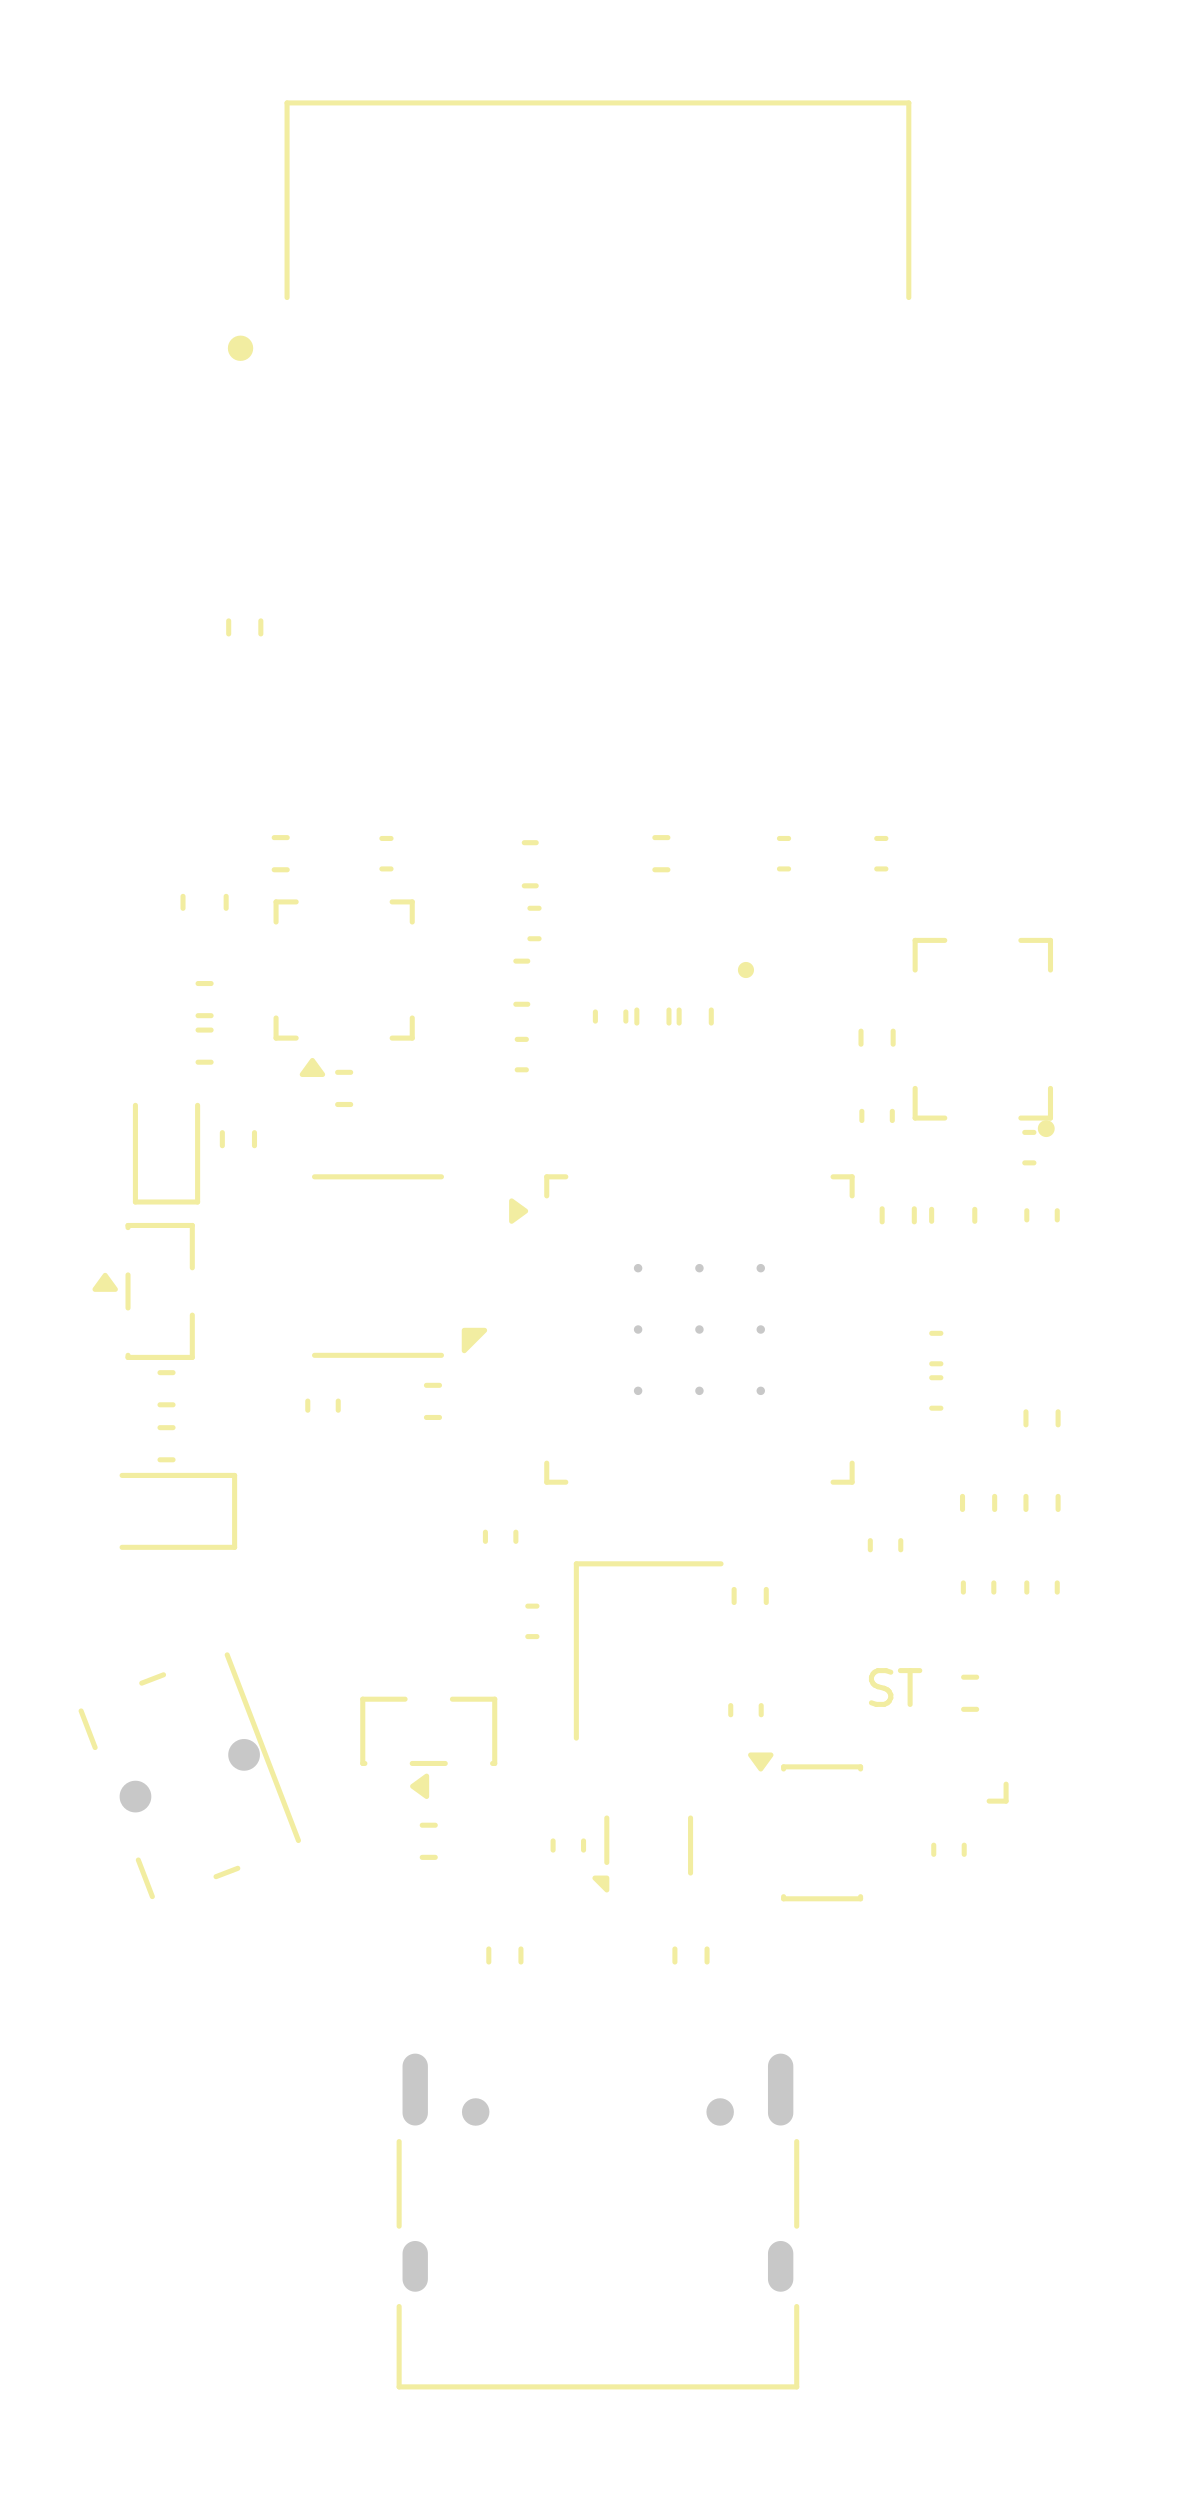
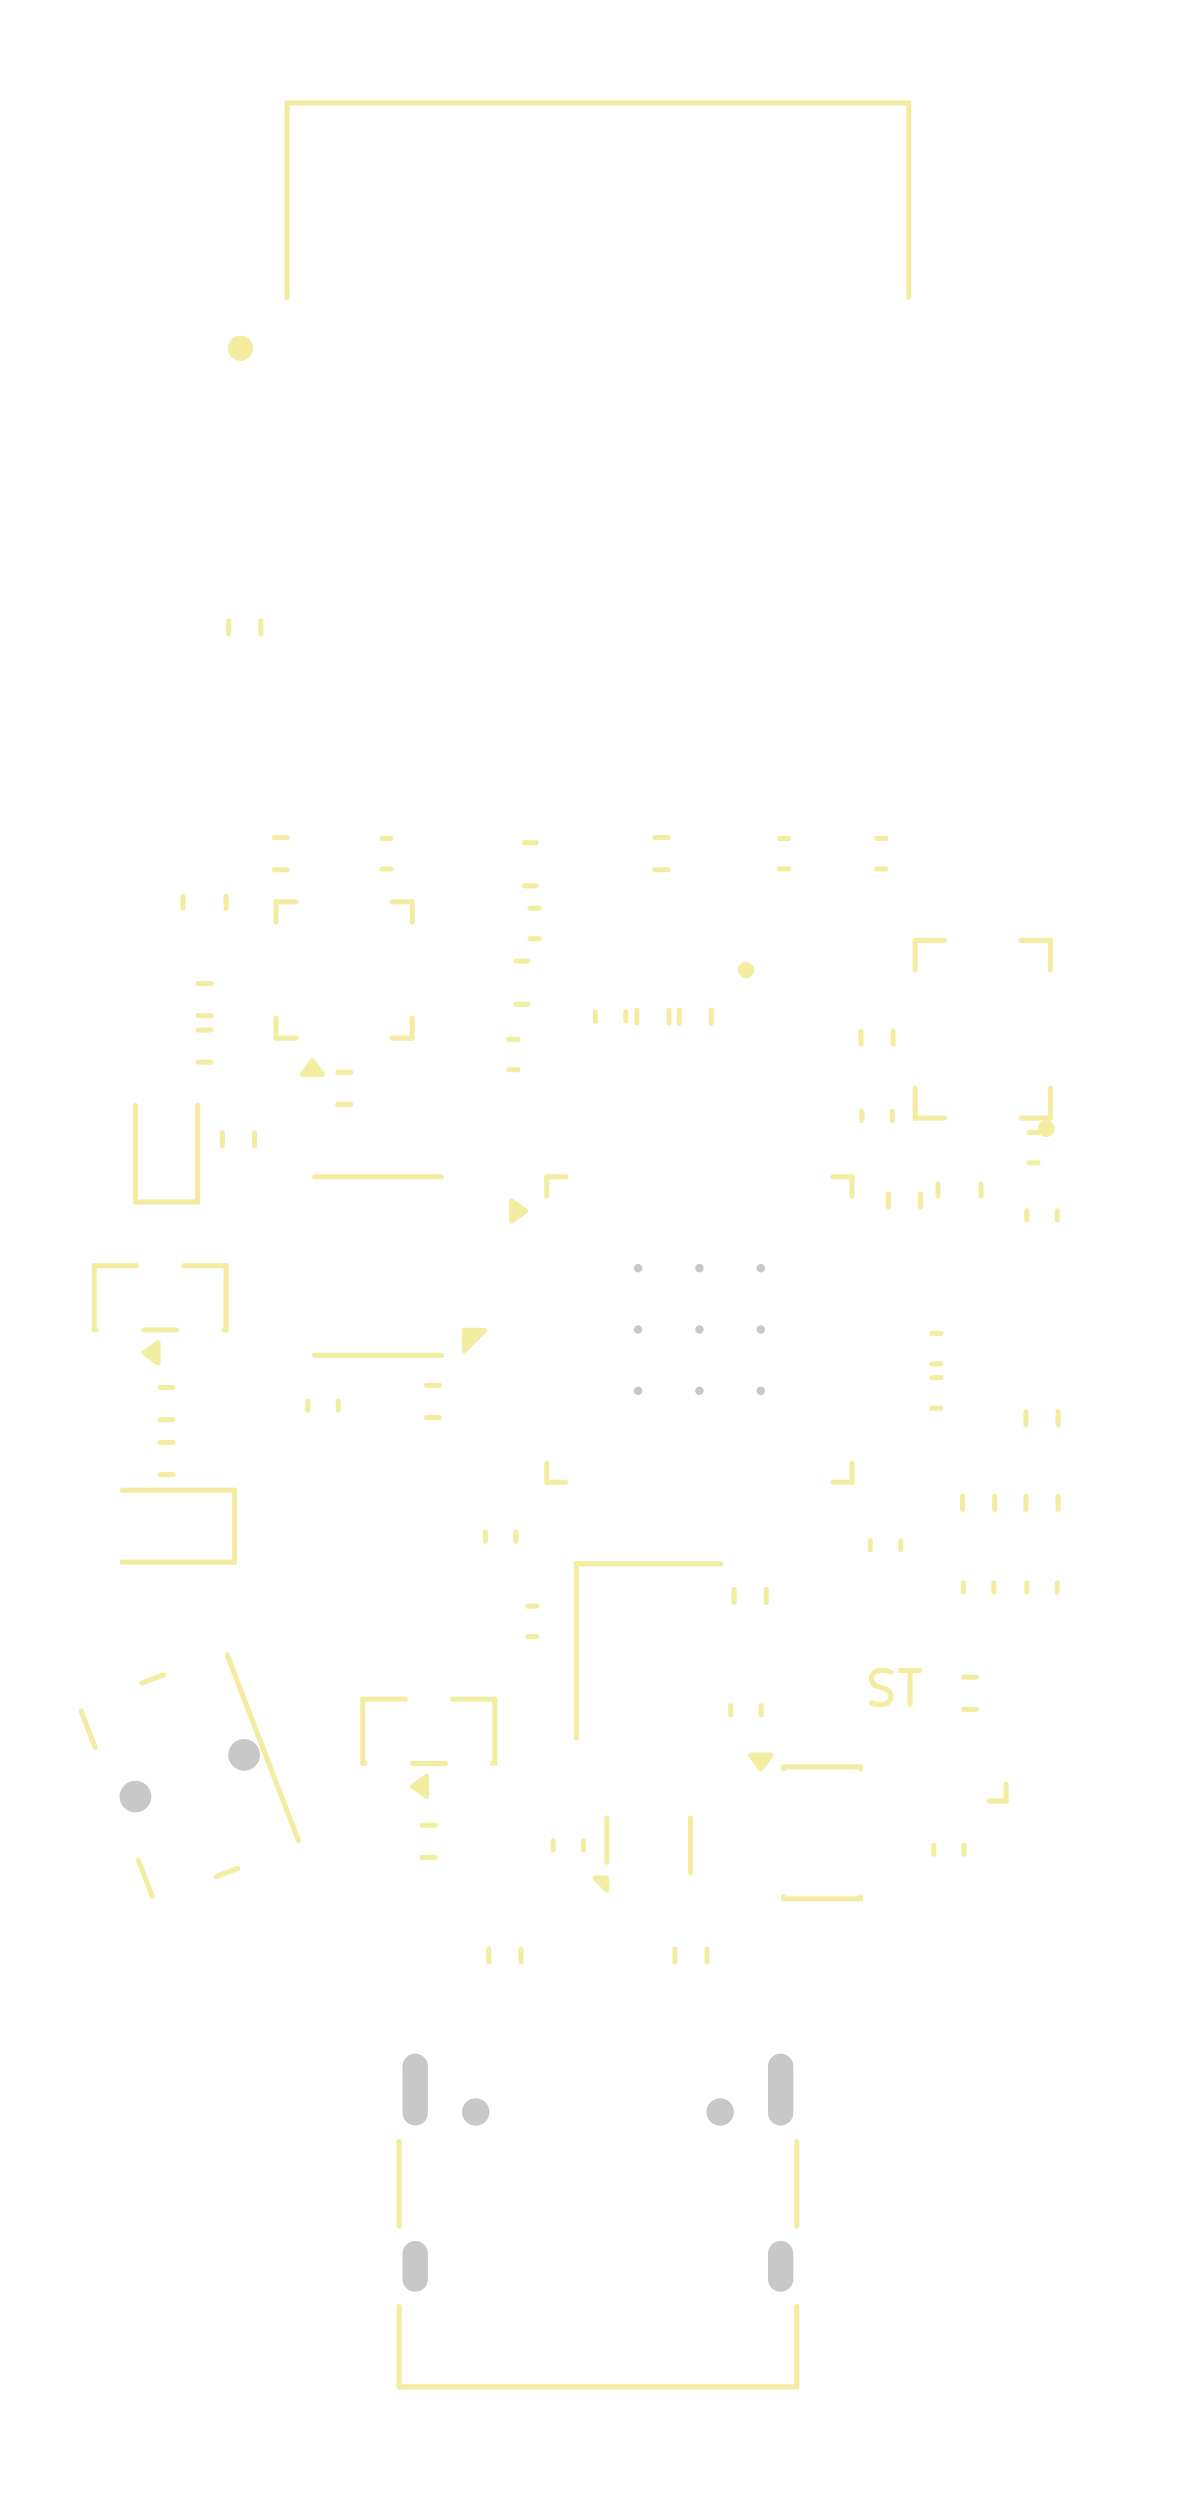
<svg xmlns="http://www.w3.org/2000/svg" version="1.1" width="28.273mm" height="59.108mm" viewBox="85.863 80.866 28.273 59.108">
  <g style="fill:#c8c8c8; fill-opacity:1;stroke:#c8c8c8; stroke-opacity:1; stroke-linecap:round; stroke-linejoin:round;" transform="translate(0 0) scale(1 1)">
</g>
  <g style="fill:none; stroke:#F2EDA1; stroke-width:0.12; stroke-opacity:1; stroke-linecap:round; stroke-linejoin:round;">
    <text x="107" y="121.2" textLength="1.571" font-size="1.067" lengthAdjust="spacingAndGlyphs" text-anchor="middle" opacity="0" stroke-opacity="0">ST</text>
    <g class="stroked-text">
      <path d="M106.467 121.126 L106.581 121.164 " />
      <path d="M106.581 121.164 L106.771 121.164 " />
      <path d="M106.771 121.164 L106.848 121.126 " />
      <path d="M106.848 121.126 L106.886 121.088 " />
      <path d="M106.886 121.088 L106.924 121.011 " />
      <path d="M106.924 121.011 L106.924 120.935 " />
      <path d="M106.924 120.935 L106.886 120.859 " />
      <path d="M106.886 120.859 L106.848 120.821 " />
      <path d="M106.848 120.821 L106.771 120.783 " />
      <path d="M106.771 120.783 L106.619 120.745 " />
      <path d="M106.619 120.745 L106.543 120.707 " />
      <path d="M106.543 120.707 L106.505 120.669 " />
      <path d="M106.505 120.669 L106.467 120.592 " />
      <path d="M106.467 120.592 L106.467 120.516 " />
      <path d="M106.467 120.516 L106.505 120.44 " />
      <path d="M106.505 120.44 L106.543 120.402 " />
      <path d="M106.543 120.402 L106.619 120.364 " />
      <path d="M106.619 120.364 L106.809 120.364 " />
      <path d="M106.809 120.364 L106.924 120.402 " />
      <path d="M107.152 120.364 L107.609 120.364 " />
      <path d="M107.381 121.164 L107.381 120.364 " />
    </g>
    <path d="M98.392 102.34 L98.608 102.34 " />
    <path d="M98.392 103.06 L98.608 103.06 " />
-     <path d="M110.092 107.64 L110.308 107.64 " />
-     <path d="M110.092 108.36 L110.308 108.36 " />
+     <path d="M110.192 107.64 L110.408 107.64 " />
+     <path d="M110.192 108.36 L110.408 108.36 " />
    <path d="M107.892 113.44 L108.108 113.44 " />
    <path d="M107.892 114.16 L108.108 114.16 " />
    <path d="M93.846 106.22 L94.154 106.22 " />
    <path d="M93.846 106.98 L94.154 106.98 " />
    <path d="M91.27 95.854 L91.27 95.546 " />
    <path d="M92.03 95.854 L92.03 95.546 " />
    <path d="M91.12 107.954 L91.12 107.646 " />
    <path d="M91.88 107.954 L91.88 107.646 " />
    <path d="M90.854 105.22 L90.546 105.22 " />
    <path d="M90.854 105.98 L90.546 105.98 " />
    <path d="M100.92 104.746 L100.92 105.054 " />
    <path d="M101.68 104.746 L101.68 105.054 " />
    <path d="M104.39 122.64 L106.21 122.64 " />
    <path d="M104.39 122.69 L104.39 122.64 " />
    <path d="M104.39 125.76 L104.39 125.71 " />
    <path d="M106.21 122.64 L106.21 122.69 " />
    <path d="M106.21 125.71 L106.21 125.76 " />
    <path d="M106.21 125.76 L104.39 125.76 " />
    <path style="fill:#F2EDA1; fill-opacity:1; stroke:#F2EDA1; stroke-width:0.12; stroke-opacity:1; stroke-linecap:round; stroke-linejoin:round;fill-rule:evenodd;" d="M 103.85,122.69 103.61,122.36 104.09,122.36 Z" />
  </g>
  <g style="fill:none; stroke:#F2EDA1; stroke-width:0.12; stroke-opacity:1; stroke-linecap:round; stroke-linejoin:round;">
    <path d="M90.854 104.12 L90.546 104.12 " />
    <path d="M90.854 104.88 L90.546 104.88 " />
    <path d="M98.059 103.59 L98.341 103.59 " />
    <path d="M98.059 104.61 L98.341 104.61 " />
    <path d="M108.954 120.52 L108.646 120.52 " />
    <path d="M108.954 121.28 L108.646 121.28 " />
    <path d="M101.92 104.746 L101.92 105.054 " />
    <path d="M102.68 104.746 L102.68 105.054 " />
    <path d="M108.64 118.292 L108.64 118.508 " />
    <path d="M109.36 118.292 L109.36 118.508 " />
    <path d="M98.558 118.84 L98.342 118.84 " />
    <path d="M98.558 119.56 L98.342 119.56 " />
    <path d="M101.346 100.67 L101.654 100.67 " />
    <path d="M101.346 101.43 L101.654 101.43 " />
-     <path d="M89.646 113.32 L89.954 113.32 " />
-     <path d="M89.646 114.08 L89.954 114.08 " />
+     <path d="M89.646 113.67 L89.954 113.67 " />
+     <path d="M89.646 114.43 L89.954 114.43 " />
    <path d="M98.259 100.79 L98.541 100.79 " />
    <path d="M98.259 101.81 L98.541 101.81 " />
  </g>
  <g style="fill:#F2EDA1; fill-opacity:1; stroke:none;">
    <circle cx="103.5" cy="103.8" r="0.191" />
  </g>
  <g style="fill:none; stroke:#F2EDA1; stroke-width:0.12; stroke-opacity:1; stroke-linecap:round; stroke-linejoin:round;">
    <path d="M95.3 131.5 L95.3 133.5 " />
    <path d="M95.3 135.4 L95.3 137.3 " />
    <path d="M95.3 137.3 L104.7 137.3 " />
    <path d="M104.7 131.5 L104.7 133.5 " />
    <path d="M104.7 135.4 L104.7 137.3 " />
    <path d="M103.22 118.446 L103.22 118.754 " />
    <path d="M103.98 118.446 L103.98 118.754 " />
    <path d="M110.14 118.292 L110.14 118.508 " />
    <path d="M110.86 118.292 L110.86 118.508 " />
    <path d="M92.39 102.19 L92.865 102.19 " />
    <path d="M92.39 102.665 L92.39 102.19 " />
    <path d="M92.39 105.41 L92.39 104.935 " />
    <path d="M92.865 105.41 L92.39 105.41 " />
    <path d="M95.135 102.19 L95.61 102.19 " />
    <path d="M95.61 102.19 L95.61 102.665 " />
    <path d="M95.61 104.935 L95.61 105.41 " />
    <path d="M95.61 105.41 L95.135 105.41 " />
    <path style="fill:#F2EDA1; fill-opacity:1; stroke:#F2EDA1; stroke-width:0.12; stroke-opacity:1; stroke-linecap:round; stroke-linejoin:round;fill-rule:evenodd;" d="M 93.49,106.27 93.01,106.27 93.25,105.94 Z" />
  </g>
  <g style="fill:none; stroke:#F2EDA1; stroke-width:0.12; stroke-opacity:1; stroke-linecap:round; stroke-linejoin:round;">
    <path d="M92.65 83.3 L92.65 87.9 " />
    <path d="M92.65 83.3 L107.35 83.3 " />
    <path d="M107.35 83.3 L107.35 87.9 " />
  </g>
  <g style="fill:#F2EDA1; fill-opacity:1; stroke:none;">
    <circle cx="91.55" cy="89.1" r="0.3" />
  </g>
  <g style="fill:none; stroke:#F2EDA1; stroke-width:0.12; stroke-opacity:1; stroke-linecap:round; stroke-linejoin:round;">
    <path d="M100.21 123.85 L100.21 124.9 " />
    <path d="M102.19 123.85 L102.19 125.15 " />
    <path style="fill:#F2EDA1; fill-opacity:1; stroke:#F2EDA1; stroke-width:0.12; stroke-opacity:1; stroke-linecap:round; stroke-linejoin:round;fill-rule:evenodd;" d="M 100.21,125.55 99.93,125.27 100.21,125.27 Z" />
  </g>
  <g style="fill:none; stroke:#F2EDA1; stroke-width:0.12; stroke-opacity:1; stroke-linecap:round; stroke-linejoin:round;">
    <path d="M107.94 124.492 L107.94 124.708 " />
    <path d="M108.66 124.492 L108.66 124.708 " />
    <path d="M110.12 116.246 L110.12 116.554 " />
    <path d="M110.88 116.246 L110.88 116.554 " />
    <path d="M107.892 112.39 L108.108 112.39 " />
    <path d="M107.892 113.11 L108.108 113.11 " />
    <path d="M97.34 117.092 L97.34 117.308 " />
    <path d="M98.06 117.092 L98.06 117.308 " />
    <path d="M90.19 102.341 L90.19 102.059 " />
    <path d="M91.21 102.341 L91.21 102.059 " />
    <path d="M101.82 127.254 L101.82 126.946 " />
    <path d="M102.58 127.254 L102.58 126.946 " />
    <path d="M109.65 123.45 L109.25 123.45 " />
    <path d="M109.65 123.45 L109.65 123.05 " />
    <path d="M89.065 107 L89.065 109.285 " />
    <path d="M89.065 109.285 L90.535 109.285 " />
    <path d="M90.535 109.285 L90.535 107 " />
    <path d="M98.94 124.392 L98.94 124.608 " />
    <path d="M99.66 124.392 L99.66 124.608 " />
-     <path d="M107.89 109.741 L107.89 109.459 " />
-     <path d="M108.91 109.741 L108.91 109.459 " />
+     <path d="M108.04 109.141 L108.04 108.859 " />
+     <path d="M109.06 109.141 L109.06 108.859 " />
    <path d="M94.892 100.69 L95.108 100.69 " />
    <path d="M94.892 101.41 L95.108 101.41 " />
    <path d="M99.94 105.008 L99.94 104.792 " />
    <path d="M100.66 105.008 L100.66 104.792 " />
    <path d="M97.42 127.254 L97.42 126.946 " />
    <path d="M98.18 127.254 L98.18 126.946 " />
    <path d="M96.3 108.69 L93.3 108.69 " />
    <path d="M96.3 112.91 L93.3 112.91 " />
    <path style="fill:#F2EDA1; fill-opacity:1; stroke:#F2EDA1; stroke-width:0.12; stroke-opacity:1; stroke-linecap:round; stroke-linejoin:round;fill-rule:evenodd;" d="M 96.84,112.8 96.84,112.32 97.32,112.32 Z" />
  </g>
  <g style="fill:none; stroke:#F2EDA1; stroke-width:0.12; stroke-opacity:1; stroke-linecap:round; stroke-linejoin:round;">
    <path d="M98.79 108.69 L99.24 108.69 " />
    <path d="M98.79 109.14 L98.79 108.69 " />
    <path d="M98.79 115.91 L98.79 115.46 " />
    <path d="M99.24 115.91 L98.79 115.91 " />
    <path d="M105.56 108.69 L106.01 108.69 " />
    <path d="M106.01 108.69 L106.01 109.14 " />
    <path d="M106.01 115.46 L106.01 115.91 " />
    <path d="M106.01 115.91 L105.56 115.91 " />
    <path style="fill:#F2EDA1; fill-opacity:1; stroke:#F2EDA1; stroke-width:0.12; stroke-opacity:1; stroke-linecap:round; stroke-linejoin:round;fill-rule:evenodd;" d="M 98.29,109.5 97.96,109.74 97.96,109.26 Z" />
  </g>
  <g style="fill:none; stroke:#F2EDA1; stroke-width:0.12; stroke-opacity:1; stroke-linecap:round; stroke-linejoin:round;">
-     <path d="M89.954 114.62 L89.646 114.62 " />
-     <path d="M89.954 115.38 L89.646 115.38 " />
+     <path d="M89.954 114.97 L89.646 114.97 " />
+     <path d="M89.954 115.73 L89.646 115.73 " />
    <path d="M106.44 117.292 L106.44 117.508 " />
    <path d="M107.16 117.292 L107.16 117.508 " />
    <path d="M99.49 117.84 L99.49 121.96 " />
    <path d="M102.91 117.84 L99.49 117.84 " />
    <path d="M106.24 107.142 L106.24 107.358 " />
    <path d="M106.96 107.142 L106.96 107.358 " />
-     <path d="M106.72 109.446 L106.72 109.754 " />
-     <path d="M107.48 109.446 L107.48 109.754 " />
-     <path d="M88.89 109.84 L90.41 109.84 " />
-     <path d="M88.89 109.89 L88.89 109.84 " />
-     <path d="M88.89 111.79 L88.89 111.01 " />
-     <path d="M88.89 112.96 L88.89 112.91 " />
-     <path d="M90.41 109.84 L90.41 110.84 " />
-     <path d="M90.41 111.96 L90.41 112.96 " />
-     <path d="M90.41 112.96 L88.89 112.96 " />
-     <path style="fill:#F2EDA1; fill-opacity:1; stroke:#F2EDA1; stroke-width:0.12; stroke-opacity:1; stroke-linecap:round; stroke-linejoin:round;fill-rule:evenodd;" d="M 88.59,111.35 88.11,111.35 88.35,111.02 Z" />
+     <path d="M106.87 109.096 L106.87 109.404 " />
+     <path d="M107.63 109.096 L107.63 109.404 " />
+     <path d="M88.09 110.79 L89.09 110.79 " />
+     <path d="M88.09 112.31 L88.09 110.79 " />
+     <path d="M88.14 112.31 L88.09 112.31 " />
+     <path d="M90.04 112.31 L89.26 112.31 " />
+     <path d="M90.21 110.79 L91.21 110.79 " />
+     <path d="M91.21 110.79 L91.21 112.31 " />
+     <path d="M91.21 112.31 L91.16 112.31 " />
+     <path style="fill:#F2EDA1; fill-opacity:1; stroke:#F2EDA1; stroke-width:0.12; stroke-opacity:1; stroke-linecap:round; stroke-linejoin:round;fill-rule:evenodd;" d="M 89.6,113.09 89.27,112.85 89.6,112.61 Z" />
  </g>
  <g style="fill:none; stroke:#F2EDA1; stroke-width:0.12; stroke-opacity:1; stroke-linecap:round; stroke-linejoin:round;">
    <path d="M92.654 100.67 L92.346 100.67 " />
    <path d="M92.654 101.43 L92.346 101.43 " />
    <path d="M103.14 121.192 L103.14 121.408 " />
    <path d="M103.86 121.192 L103.86 121.408 " />
    <path d="M104.508 100.69 L104.292 100.69 " />
    <path d="M104.508 101.41 L104.292 101.41 " />
    <path d="M106.808 100.69 L106.592 100.69 " />
    <path d="M106.808 101.41 L106.592 101.41 " />
-     <path d="M98.308 105.44 L98.092 105.44 " />
-     <path d="M98.308 106.16 L98.092 106.16 " />
+     <path d="M98.108 105.44 L97.892 105.44 " />
+     <path d="M98.108 106.16 L97.892 106.16 " />
    <path d="M95.846 124.02 L96.154 124.02 " />
    <path d="M95.846 124.78 L96.154 124.78 " />
    <path d="M96.254 113.62 L95.946 113.62 " />
    <path d="M96.254 114.38 L95.946 114.38 " />
    <path d="M94.44 121.04 L95.44 121.04 " />
    <path d="M94.44 122.56 L94.44 121.04 " />
    <path d="M94.49 122.56 L94.44 122.56 " />
    <path d="M96.39 122.56 L95.61 122.56 " />
    <path d="M96.56 121.04 L97.56 121.04 " />
    <path d="M97.56 121.04 L97.56 122.56 " />
    <path d="M97.56 122.56 L97.51 122.56 " />
    <path style="fill:#F2EDA1; fill-opacity:1; stroke:#F2EDA1; stroke-width:0.12; stroke-opacity:1; stroke-linecap:round; stroke-linejoin:round;fill-rule:evenodd;" d="M 95.95,123.34 95.62,123.1 95.95,122.86 Z" />
  </g>
  <g style="fill:none; stroke:#F2EDA1; stroke-width:0.12; stroke-opacity:1; stroke-linecap:round; stroke-linejoin:round;">
    <path d="M87.781 121.319 L88.112 122.183 " />
    <path d="M89.134 124.843 L89.465 125.707 " />
    <path d="M89.729 120.464 L89.215 120.661 " />
    <path d="M91.235 119.993 L92.919 124.381 " />
    <path d="M91.485 125.039 L90.971 125.236 " />
    <path d="M108.62 116.246 L108.62 116.554 " />
    <path d="M109.38 116.246 L109.38 116.554 " />
    <path d="M93.14 113.992 L93.14 114.208 " />
    <path d="M93.86 113.992 L93.86 114.208 " />
    <path d="M110.12 114.246 L110.12 114.554 " />
    <path d="M110.88 114.246 L110.88 114.554 " />
-     <path d="M91.41 115.75 L88.75 115.75 " />
-     <path d="M91.41 117.45 L88.75 117.45 " />
-     <path d="M91.41 117.45 L91.41 115.75 " />
+     <path d="M91.41 116.1 L88.75 116.1 " />
+     <path d="M91.41 117.8 L88.75 117.8 " />
+     <path d="M91.41 117.8 L91.41 116.1 " />
    <path d="M110.14 109.492 L110.14 109.708 " />
    <path d="M110.86 109.492 L110.86 109.708 " />
    <path d="M106.22 105.246 L106.22 105.554 " />
    <path d="M106.98 105.246 L106.98 105.554 " />
    <path d="M107.5 103.1 L107.5 103.8 " />
    <path d="M107.5 103.1 L108.2 103.1 " />
    <path d="M107.5 107.3 L107.5 106.6 " />
    <path d="M107.5 107.3 L108.2 107.3 " />
    <path d="M110.7 103.1 L110 103.1 " />
    <path d="M110.7 103.1 L110.7 103.8 " />
    <path d="M110.7 107.3 L110 107.3 " />
    <path d="M110.7 107.3 L110.7 106.6 " />
  </g>
  <g style="fill:#F2EDA1; fill-opacity:1; stroke:none;">
    <circle cx="110.6" cy="107.55" r="0.2" />
  </g>
  <g style="fill:#c8c8c8; fill-opacity:1; stroke:none;">
    <circle cx="97.11" cy="130.8" r="0.325" />
  </g>
  <g style="fill:#c8c8c8; fill-opacity:1; stroke:none;">
    <circle cx="102.89" cy="130.8" r="0.325" />
  </g>
  <g style="fill:none; stroke:#c8c8c8; stroke-width:0.6; stroke-opacity:1; stroke-linecap:round; stroke-linejoin:round;">
    <path d="M95.68 129.72 L95.68 130.82 " />
    <path d="M95.68 134.15 L95.68 134.75 " />
    <path d="M104.32 129.72 L104.32 130.82 " />
    <path d="M104.32 134.15 L104.32 134.75 " />
  </g>
  <g style="fill:#c8c8c8; fill-opacity:1; stroke:none;">
    <circle cx="100.95" cy="110.85" r="0.1" />
  </g>
  <g style="fill:#c8c8c8; fill-opacity:1; stroke:none;">
    <circle cx="100.95" cy="112.3" r="0.1" />
  </g>
  <g style="fill:#c8c8c8; fill-opacity:1; stroke:none;">
    <circle cx="100.95" cy="113.75" r="0.1" />
  </g>
  <g style="fill:#c8c8c8; fill-opacity:1; stroke:none;">
    <circle cx="102.4" cy="110.85" r="0.1" />
  </g>
  <g style="fill:#c8c8c8; fill-opacity:1; stroke:none;">
    <circle cx="102.4" cy="112.3" r="0.1" />
  </g>
  <g style="fill:#c8c8c8; fill-opacity:1; stroke:none;">
    <circle cx="102.4" cy="113.75" r="0.1" />
  </g>
  <g style="fill:#c8c8c8; fill-opacity:1; stroke:none;">
    <circle cx="103.85" cy="110.85" r="0.1" />
  </g>
  <g style="fill:#c8c8c8; fill-opacity:1; stroke:none;">
    <circle cx="103.85" cy="112.3" r="0.1" />
  </g>
  <g style="fill:#c8c8c8; fill-opacity:1; stroke:none;">
    <circle cx="103.85" cy="113.75" r="0.1" />
  </g>
  <g style="fill:#c8c8c8; fill-opacity:1; stroke:none;">
    <circle cx="89.066" cy="123.343" r="0.375" />
  </g>
  <g style="fill:#c8c8c8; fill-opacity:1; stroke:none;">
    <circle cx="91.634" cy="122.357" r="0.375" />
  </g>
</svg>
